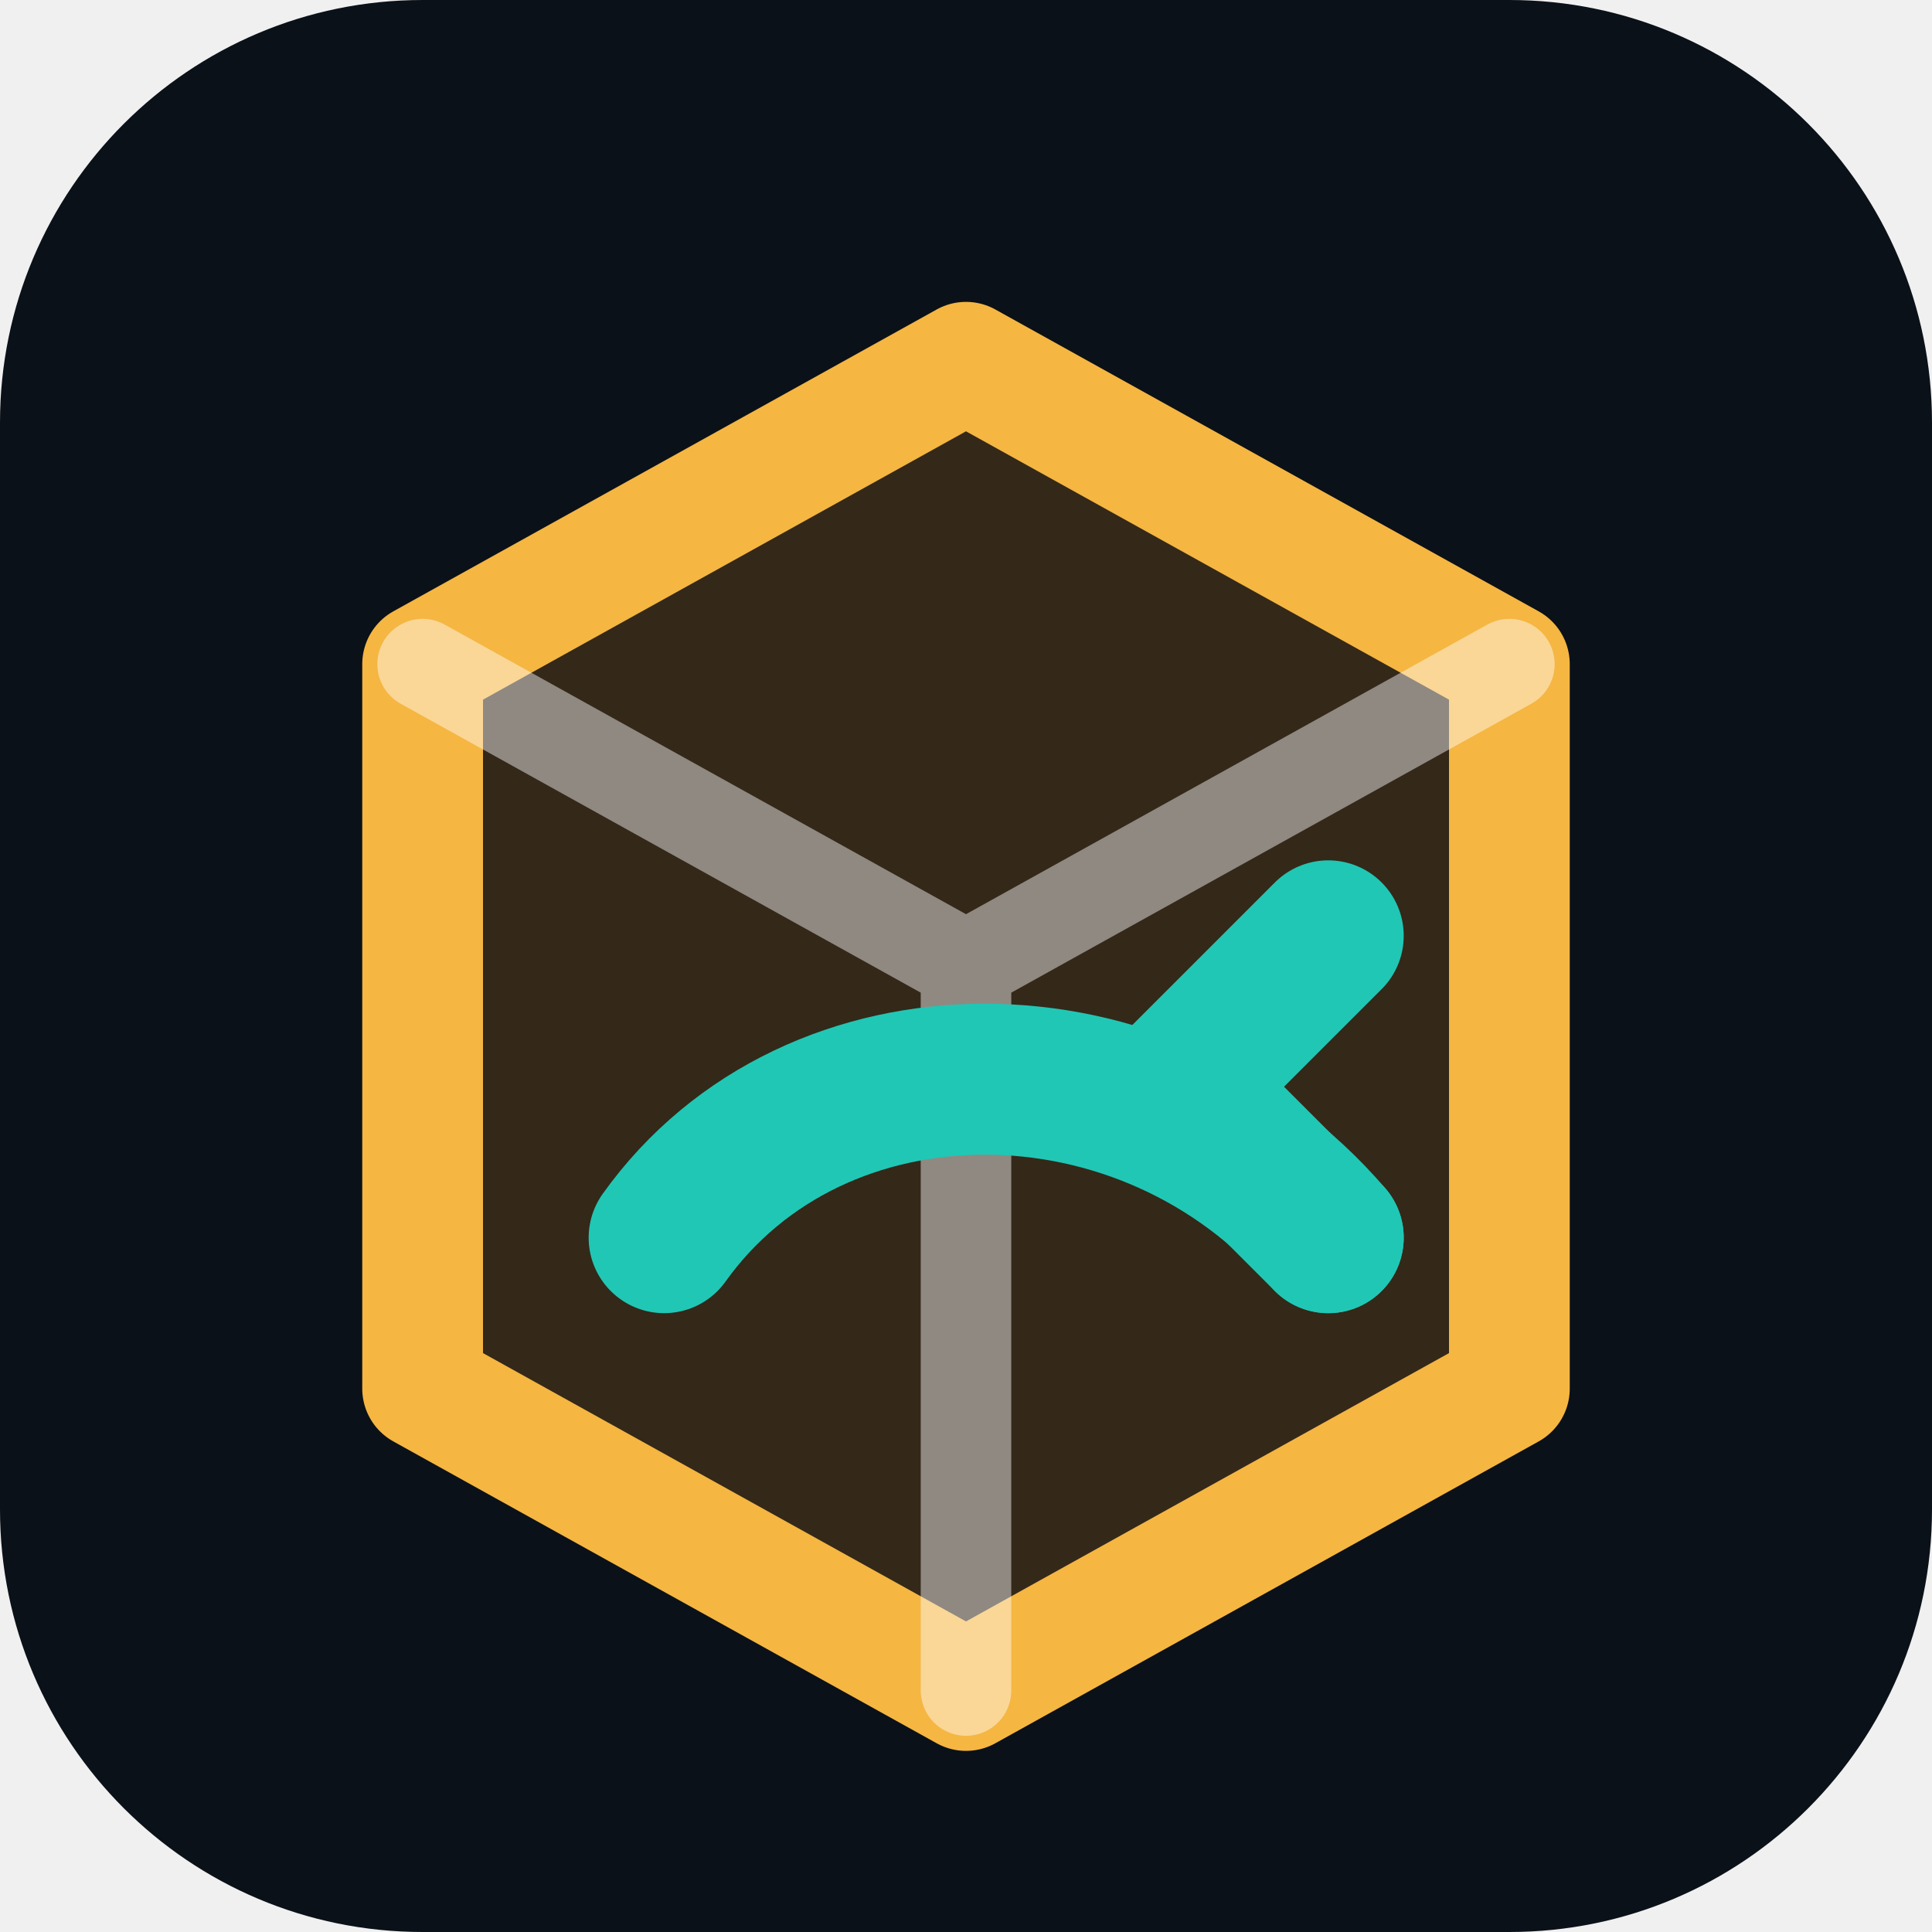
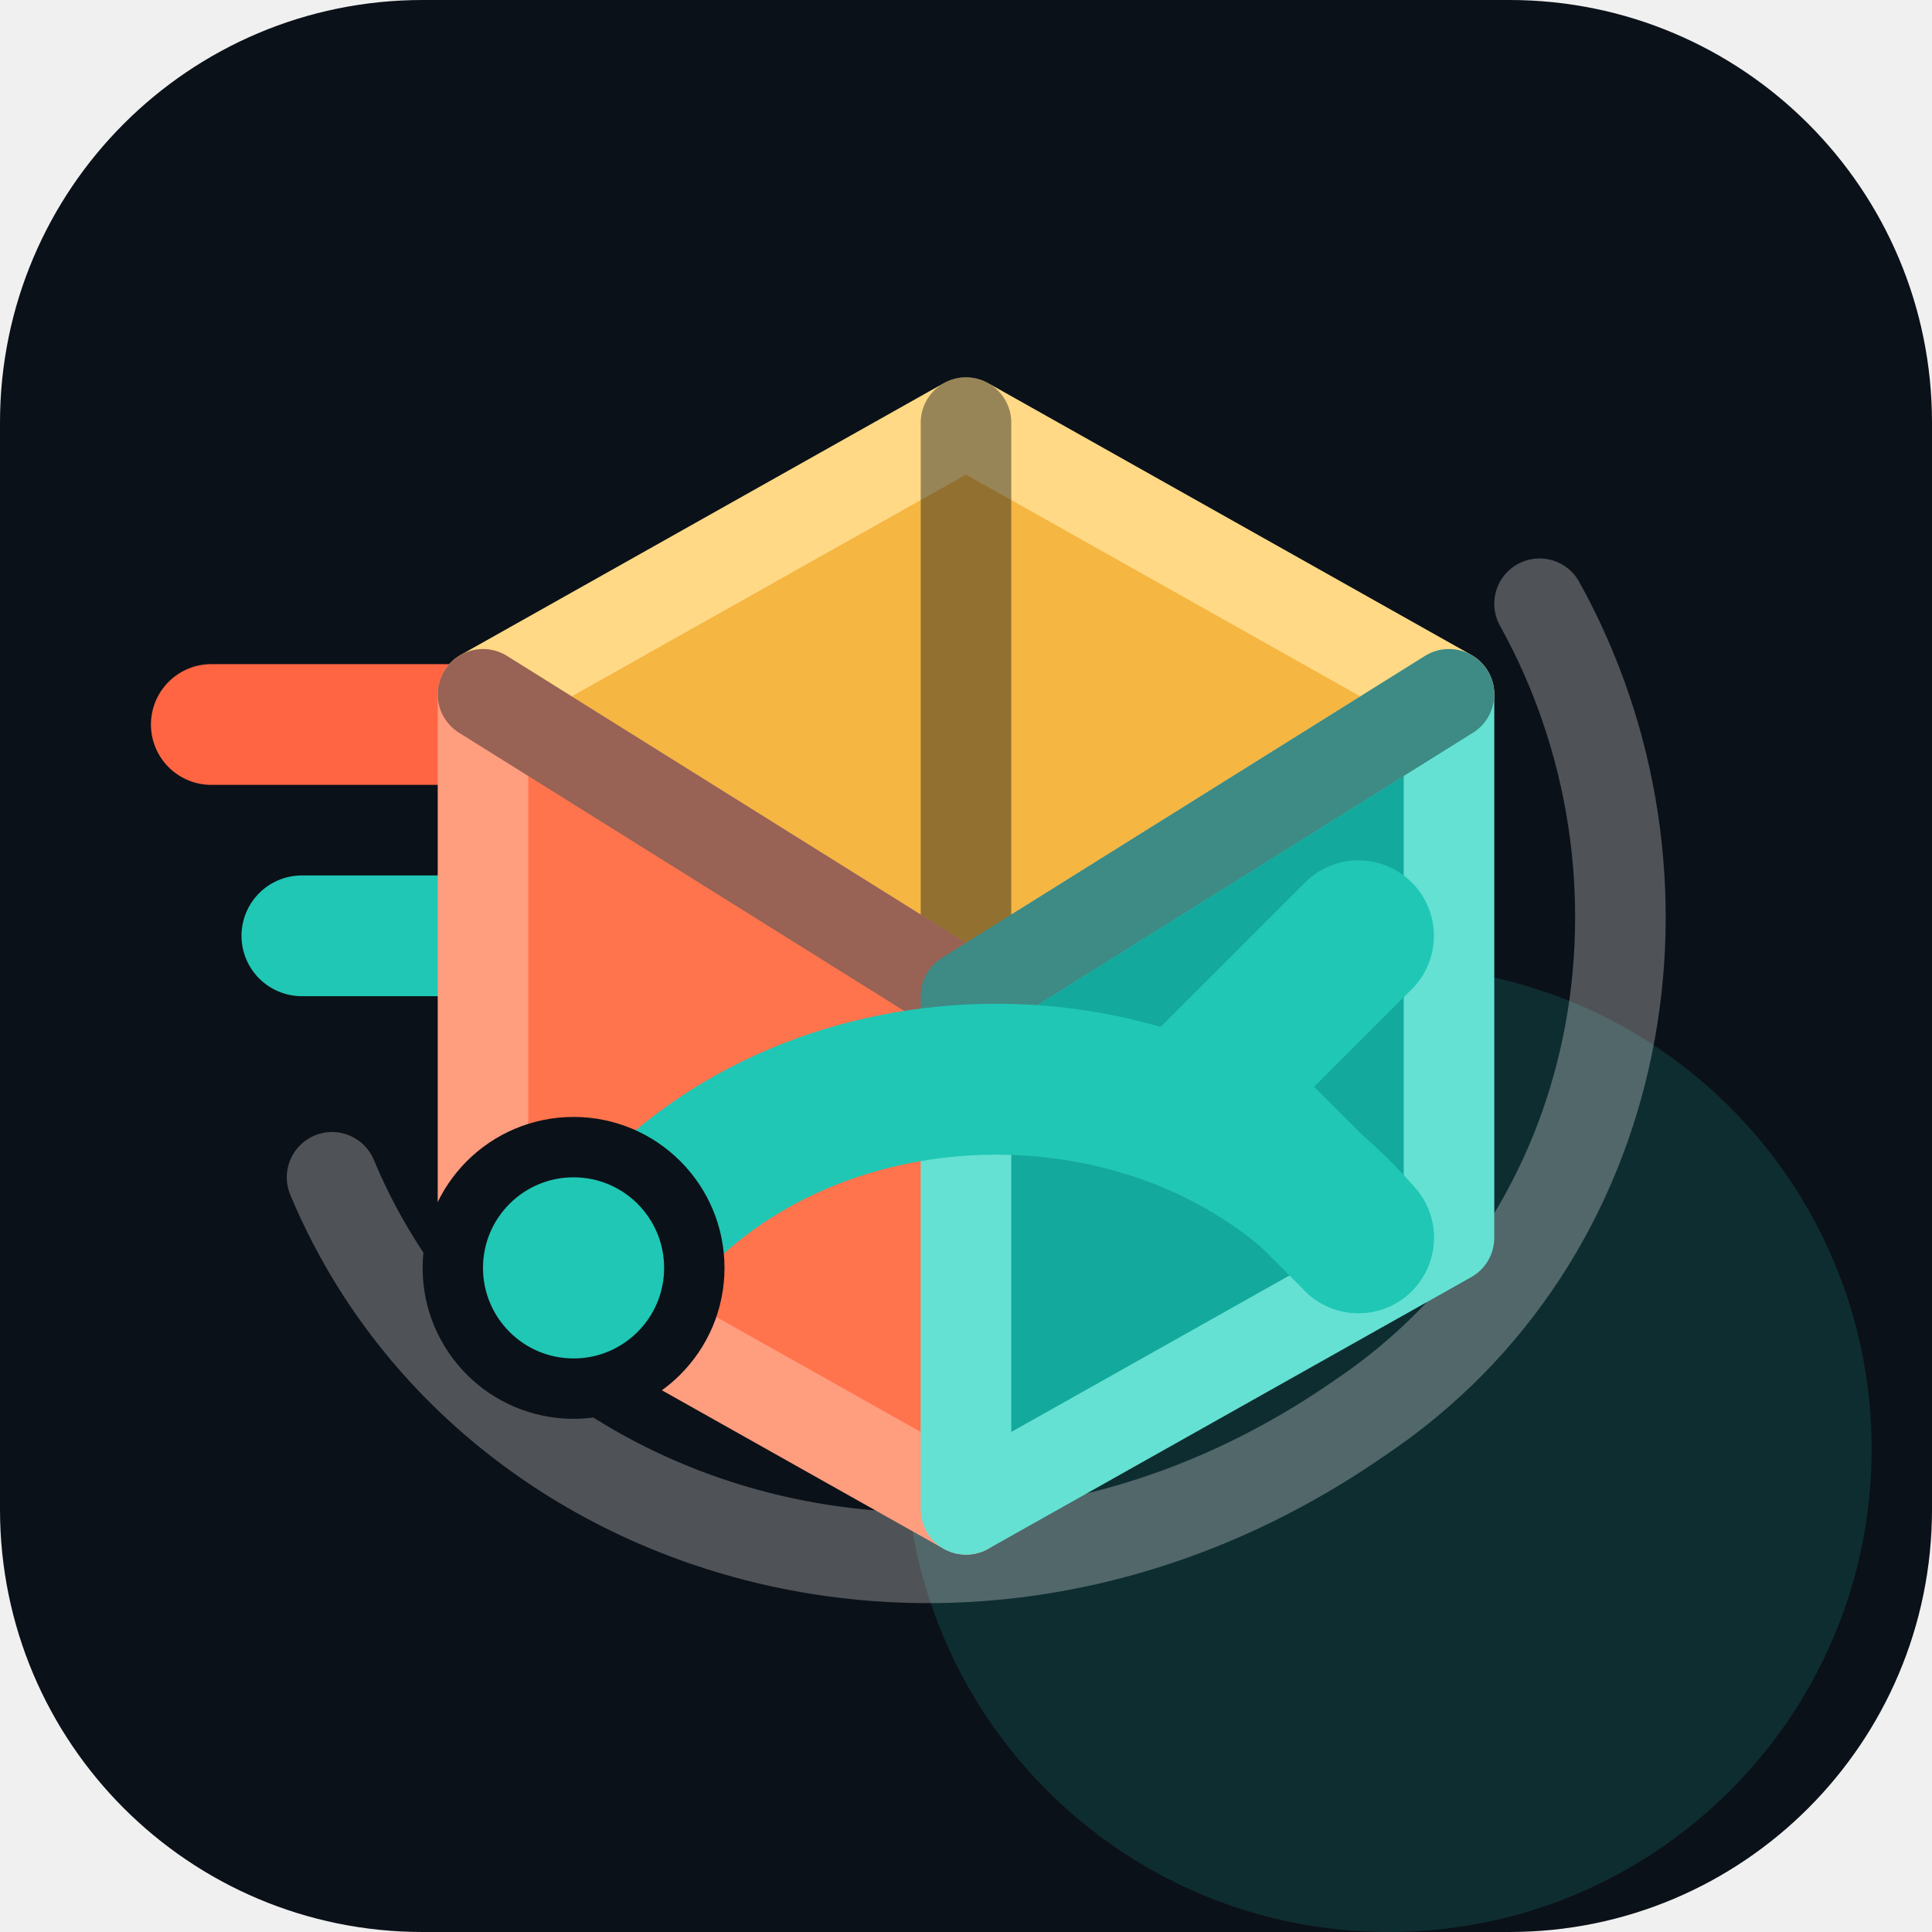
<svg xmlns="http://www.w3.org/2000/svg" viewBox="0 0 64 64">
  <rect width="64" height="64" rx="14" fill="#0b1118" />
-   <path d="M14 22 32 12l18 10v24L32 56 14 46V22Z" fill="#342819" stroke="#f5b642" stroke-width="4" stroke-linejoin="round" />
-   <path d="M14 22l18 10 18-10M32 32v24" fill="none" stroke="#ffffff" stroke-opacity=".45" stroke-width="3" stroke-linecap="round" stroke-linejoin="round" />
-   <path d="M22 41c5-7 16-7 22 0" fill="none" stroke="#20c7b5" stroke-width="5" stroke-linecap="round" />
-   <path d="m44 41-5-5 5-5" fill="none" stroke="#20c7b5" stroke-width="5" stroke-linecap="round" stroke-linejoin="round" />
+   <circle cx="46" cy="48" r="16" fill="#20c7b5" opacity=".16" />
+   <path d="M11 39c5 12 21 17 34 8 9-6 11-18 6-27" fill="none" stroke="#ffffff" stroke-opacity=".28" stroke-width="3" stroke-linecap="round" />
+   <path d="M7 24h10" stroke="#ff6542" stroke-width="4" stroke-linecap="round" />
+   <path d="M10 31h7" stroke="#20c7b5" stroke-width="4" stroke-linecap="round" />
+   <path d="M16 23 32 14l16 9-16 10-16-10Z" fill="#f5b642" stroke="#ffd985" stroke-width="3" stroke-linejoin="round" />
+   <path d="M16 23v18l16 9V33L16 23Z" fill="#ff734d" stroke="#ff9d7f" stroke-width="3" stroke-linejoin="round" />
+   <path d="M48 23v18l-16 9V33l16-10Z" fill="#14a99d" stroke="#64e1d3" stroke-width="3" stroke-linejoin="round" />
+   <path d="M32 14v19M16 23l16 10 16-10" fill="none" stroke="#0b1118" stroke-opacity=".42" stroke-width="3" stroke-linecap="round" stroke-linejoin="round" />
+   <path d="M21 41c6-7 18-7 24 0" fill="none" stroke="#20c7b5" stroke-width="5" stroke-linecap="round" />
+   <path d="m45 41-5-5 5-5" fill="none" stroke="#20c7b5" stroke-width="5" stroke-linecap="round" stroke-linejoin="round" />
+   <circle cx="19" cy="42" r="4" fill="#20c7b5" stroke="#0b1118" stroke-width="2" />
</svg>
